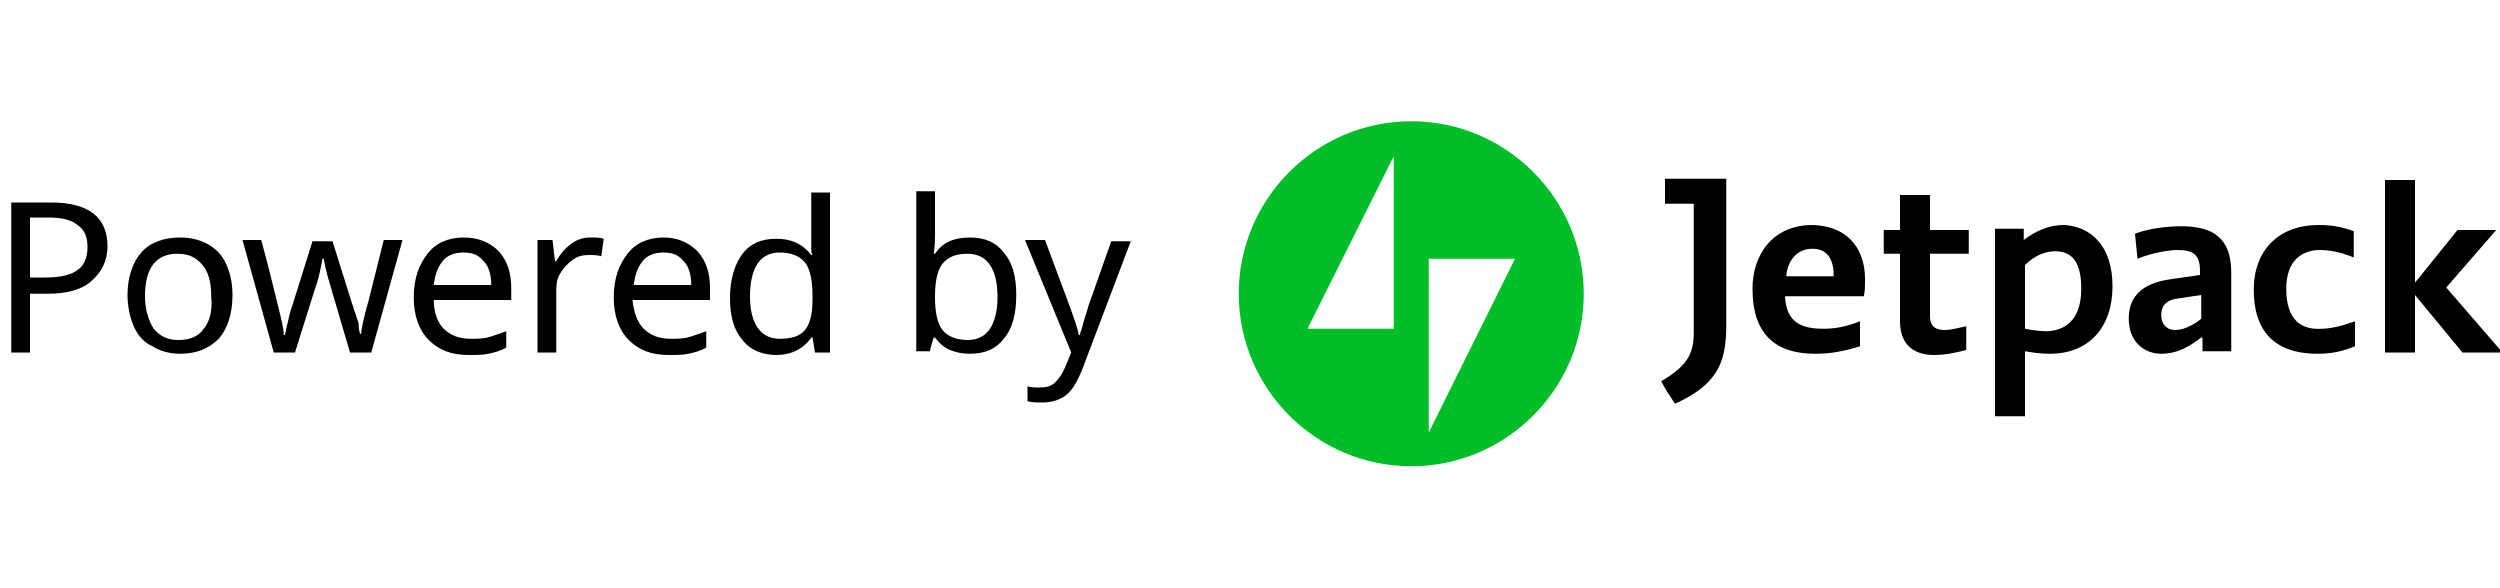
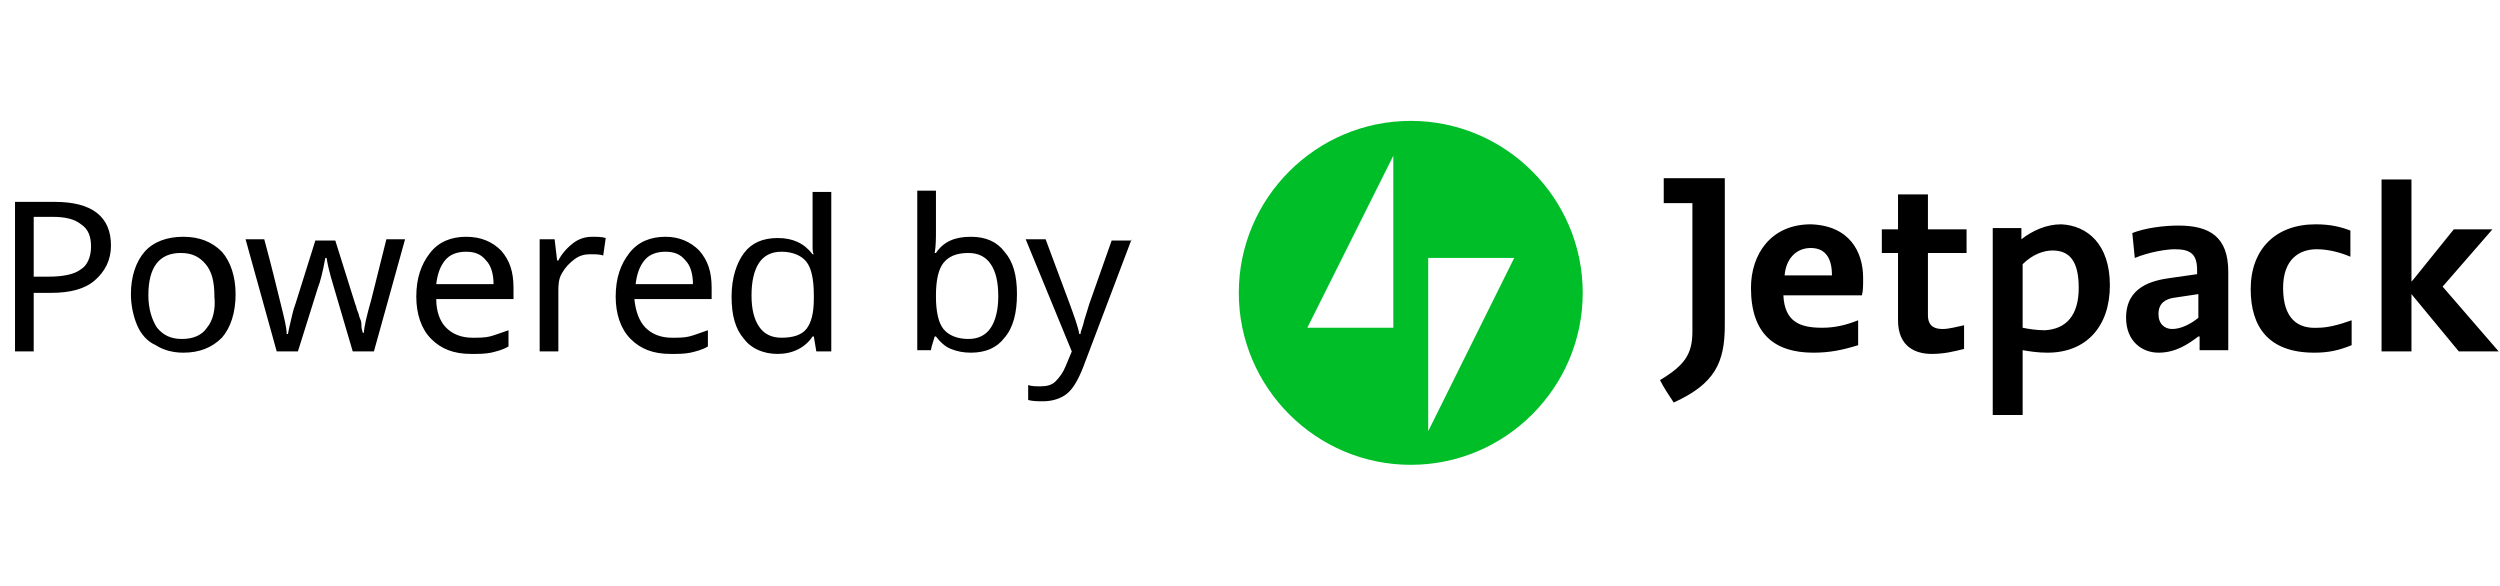
- <svg xmlns="http://www.w3.org/2000/svg" version="1.1" id="poweredby" x="0" y="0" viewBox="0 0 200 47" xml:space="preserve" enable-background="new 0 0 200 47">
+ <svg xmlns="http://www.w3.org/2000/svg" version="1.1" id="poweredby" x="0" y="0" viewBox="0 0 200 47" xml:space="preserve" enable-background="new 0 0 200 47" width="350" height="82">
  <style type="text/css">.st0{fill:#00BE28;}</style>
  <path d="M133.2 14.3h4.9v11.8c0 3-0.8 4.7-4.1 6.2 -0.4-0.6-0.8-1.2-1.1-1.8 2-1.2 2.6-2.1 2.6-3.9V16.3h-2.3V14.3zM154.5 15.6H152v2.8h-1.3v1.9h1.3v5.4c0 2.2 1.5 2.7 2.7 2.7 1 0 1.8-0.2 2.6-0.4v-1.9c-0.5 0.1-1.2 0.3-1.7 0.3s-1.2-0.1-1.2-1.1v-5h3.1v-1.9h-3.1V15.6zM169 22.9c0 3.3-1.9 5.4-5 5.4 -0.8 0-1.4-0.1-2-0.2v5.2h-2.4V18.3h2.3v0.9c0.9-0.7 2-1.2 3.2-1.2C167.2 18.1 169 19.6 169 22.9zM166.5 23.1c0-2.1-0.7-3-2.1-3 -0.7 0-1.6 0.3-2.4 1.1v5.1c0.5 0.1 1.1 0.2 1.8 0.2C165.5 26.4 166.5 25.3 166.5 23.1zM178.5 21.8v6.3h-2.3V27h-0.1c-0.8 0.6-1.8 1.3-3.2 1.3 -1.3 0-2.6-0.9-2.6-2.8 0-2.5 2.1-3 3.6-3.2l2.1-0.3v-0.3c0-1.3-0.5-1.7-1.8-1.7 -0.6 0-2 0.2-3.2 0.7l-0.2-2c1-0.4 2.5-0.6 3.7-0.6C177 18.1 178.5 19 178.5 21.8zM176.1 23.6l-2 0.3c-0.6 0.1-1.2 0.4-1.2 1.3 0 0.8 0.5 1.2 1.1 1.2 0.7 0 1.5-0.4 2.1-0.9V23.6zM182.9 23.1c0-2.3 1.3-3.1 2.7-3.1 1 0 2 0.3 2.7 0.6v-2.1c-0.8-0.3-1.6-0.5-2.8-0.5 -3.2 0-5.2 2-5.2 5.2 0 3 1.4 5.1 5.1 5.1 1.2 0 2-0.2 3-0.6v-2c-1.1 0.4-2 0.6-2.7 0.6C184.1 26.4 182.9 25.6 182.9 23.1zM195.7 23l4-4.6h-3.1c-3 3.7-3.2 4-3.4 4.2v-8.2h-2.4v13.8h2.4v-4.6l3.8 4.6h3.2L195.7 23zM149.2 22.3c0 0.7 0 1-0.1 1.4h-6.3c0.1 2.1 1.3 2.6 3.1 2.6 1 0 1.9-0.2 2.9-0.6v2c-1.3 0.4-2.3 0.6-3.6 0.6 -3.1 0-5-1.5-5-5.2 0-2.7 1.6-5.1 4.8-5.1C148.1 18.1 149.2 20.2 149.2 22.3zM146.7 22.1c0-1.2-0.4-2.2-1.7-2.2 -1.2 0-2 0.9-2.1 2.2H146.7z" />
  <path class="st0" d="M112.9 9.7c-7.6 0-13.8 6.2-13.8 13.8s6.2 13.8 13.8 13.8 13.8-6.2 13.8-13.8S120.5 9.7 112.9 9.7zM111.5 26.3h-6.9l6.9-13.8V26.3zM114.3 34.6V20.7h6.9L114.3 34.6z" />
  <path d="M4.1 16.2H0.9v12h1.5v-4.7h1.4c1.5 0 2.7-0.3 3.5-1 0.8-0.7 1.3-1.6 1.3-2.8C8.6 17.4 7.1 16.2 4.1 16.2zM6.2 21.6c-0.5 0.4-1.4 0.6-2.6 0.6H2.4v-4.8h1.5c1.1 0 1.8 0.2 2.3 0.6C6.8 18.4 7 19 7 19.8 7 20.6 6.7 21.3 6.2 21.6zM14.4 19c-1.3 0-2.4 0.4-3.1 1.2 -0.7 0.8-1.1 2-1.1 3.4 0 0.9 0.2 1.8 0.5 2.5 0.3 0.7 0.8 1.3 1.5 1.6 0.6 0.4 1.4 0.6 2.2 0.6 1.3 0 2.3-0.4 3.1-1.2 0.7-0.8 1.1-2 1.1-3.5 0-1.4-0.4-2.6-1.1-3.4C16.7 19.4 15.7 19 14.4 19zM16.3 26.3c-0.4 0.6-1.1 0.9-2 0.9 -0.9 0-1.5-0.3-2-0.9 -0.4-0.6-0.7-1.5-0.7-2.6 0-2.3 0.9-3.4 2.6-3.4 0.9 0 1.5 0.3 2 0.9 0.5 0.6 0.7 1.4 0.7 2.6C17 24.8 16.8 25.7 16.3 26.3zM30.7 19.2h1.5l-2.5 9h-1.7l-1.5-5.1c-0.1-0.4-0.4-1.2-0.6-2.4h-0.1c-0.2 1.1-0.4 1.9-0.6 2.4l-1.6 5.1h-1.7l-2.5-9h1.5c0.6 2.2 1 3.9 1.3 5.1 0.3 1.2 0.5 2 0.5 2.5h0.1l0.1-0.5c0.2-0.8 0.3-1.4 0.5-1.9l1.6-5.1h1.6l1.6 5.1c0.1 0.2 0.1 0.4 0.2 0.6 0.1 0.2 0.1 0.4 0.2 0.6 0.1 0.2 0.1 0.4 0.1 0.6 0 0.2 0.1 0.4 0.1 0.5h0.1c0-0.4 0.2-1.3 0.6-2.7L30.7 19.2zM37.1 19c-1.2 0-2.2 0.4-2.9 1.3 -0.7 0.9-1.1 2-1.1 3.5 0 1.4 0.4 2.6 1.2 3.4 0.8 0.8 1.8 1.2 3.2 1.2 0.6 0 1.1 0 1.6-0.1 0.4-0.1 0.9-0.2 1.4-0.5v-1.3c-0.6 0.2-1.1 0.4-1.5 0.5 -0.4 0.1-0.9 0.1-1.4 0.1 -0.9 0-1.6-0.3-2.1-0.8S34.7 25 34.7 24h6.2v-0.9c0-1.3-0.3-2.2-1-3C39.2 19.4 38.3 19 37.1 19zM34.7 22.8c0.1-0.8 0.3-1.4 0.7-1.9s1-0.7 1.7-0.7c0.7 0 1.2 0.2 1.6 0.7 0.4 0.4 0.6 1.1 0.6 1.9H34.7zM47.2 19c0.4 0 0.8 0 1.1 0.1l-0.2 1.4c-0.3-0.1-0.7-0.1-1-0.1 -0.5 0-0.9 0.1-1.3 0.4 -0.4 0.3-0.7 0.6-1 1.1s-0.3 1-0.3 1.5v4.8H43v-9h1.2l0.2 1.7h0.1c0.3-0.6 0.8-1.1 1.2-1.4C46.1 19.2 46.6 19 47.2 19zM53.1 19c-1.2 0-2.2 0.4-2.9 1.3 -0.7 0.9-1.1 2-1.1 3.5 0 1.4 0.4 2.6 1.2 3.4 0.8 0.8 1.8 1.2 3.2 1.2 0.6 0 1.1 0 1.6-0.1 0.4-0.1 0.9-0.2 1.4-0.5v-1.3c-0.6 0.2-1.1 0.4-1.5 0.5 -0.4 0.1-0.9 0.1-1.4 0.1 -0.9 0-1.6-0.3-2.1-0.8S50.7 25 50.6 24h6.2v-0.9c0-1.3-0.3-2.2-1-3C55.1 19.4 54.2 19 53.1 19zM50.7 22.8c0.1-0.8 0.3-1.4 0.7-1.9 0.4-0.5 1-0.7 1.7-0.7 0.7 0 1.2 0.2 1.6 0.7 0.4 0.4 0.6 1.1 0.6 1.9H50.7zM64.9 19c0 0.1 0 0.3 0 0.7 0 0.3 0 0.6 0.1 0.7h-0.1c-0.7-0.9-1.6-1.3-2.8-1.3 -1.2 0-2.1 0.4-2.7 1.2s-1 2-1 3.5c0 1.5 0.3 2.6 1 3.4 0.6 0.8 1.6 1.2 2.7 1.2 1.2 0 2.2-0.5 2.8-1.4H65l0.2 1.2h1.2V15.4h-1.5V19zM65 24c0 1.1-0.2 1.9-0.6 2.4 -0.4 0.5-1.1 0.7-2 0.7 -0.8 0-1.4-0.3-1.8-0.9 -0.4-0.6-0.6-1.4-0.6-2.5 0-1.1 0.2-2 0.6-2.6 0.4-0.6 1-0.9 1.8-0.9 0.9 0 1.6 0.3 2 0.8s0.6 1.4 0.6 2.7V24zM77.6 19c-1.3 0-2.2 0.4-2.8 1.3h-0.1c0.1-0.6 0.1-1.2 0.1-1.9v-3.1h-1.5v12.8h1.1c0-0.1 0.1-0.5 0.3-1.1h0.1c0.3 0.4 0.7 0.8 1.2 1 0.5 0.2 1 0.3 1.6 0.3 1.2 0 2.1-0.4 2.7-1.2 0.7-0.8 1-2 1-3.5 0-1.5-0.3-2.6-1-3.4C79.7 19.4 78.8 19 77.6 19zM79.2 26.3c-0.4 0.6-1 0.9-1.8 0.9 -0.9 0-1.6-0.3-2-0.8 -0.4-0.5-0.6-1.4-0.6-2.6v-0.1c0-1.2 0.2-2.1 0.6-2.6 0.4-0.5 1-0.8 2-0.8 0.8 0 1.4 0.3 1.8 0.9 0.4 0.6 0.6 1.4 0.6 2.6C79.8 24.8 79.6 25.7 79.2 26.3zM90.5 19.2l-3.9 10.3c-0.4 1-0.8 1.7-1.3 2.1 -0.5 0.4-1.2 0.6-1.9 0.6 -0.4 0-0.8 0-1.2-0.1v-1.2c0.3 0.1 0.6 0.1 1 0.1 0.5 0 0.9-0.1 1.2-0.4s0.6-0.7 0.8-1.2l0.5-1.2L82 19.2h1.6l1.9 5.1c0.4 1.1 0.7 1.9 0.8 2.5h0.1c0-0.2 0.2-0.6 0.3-1.1 0.2-0.6 0.3-1 0.4-1.3l1.8-5.1H90.5z" />
</svg>
